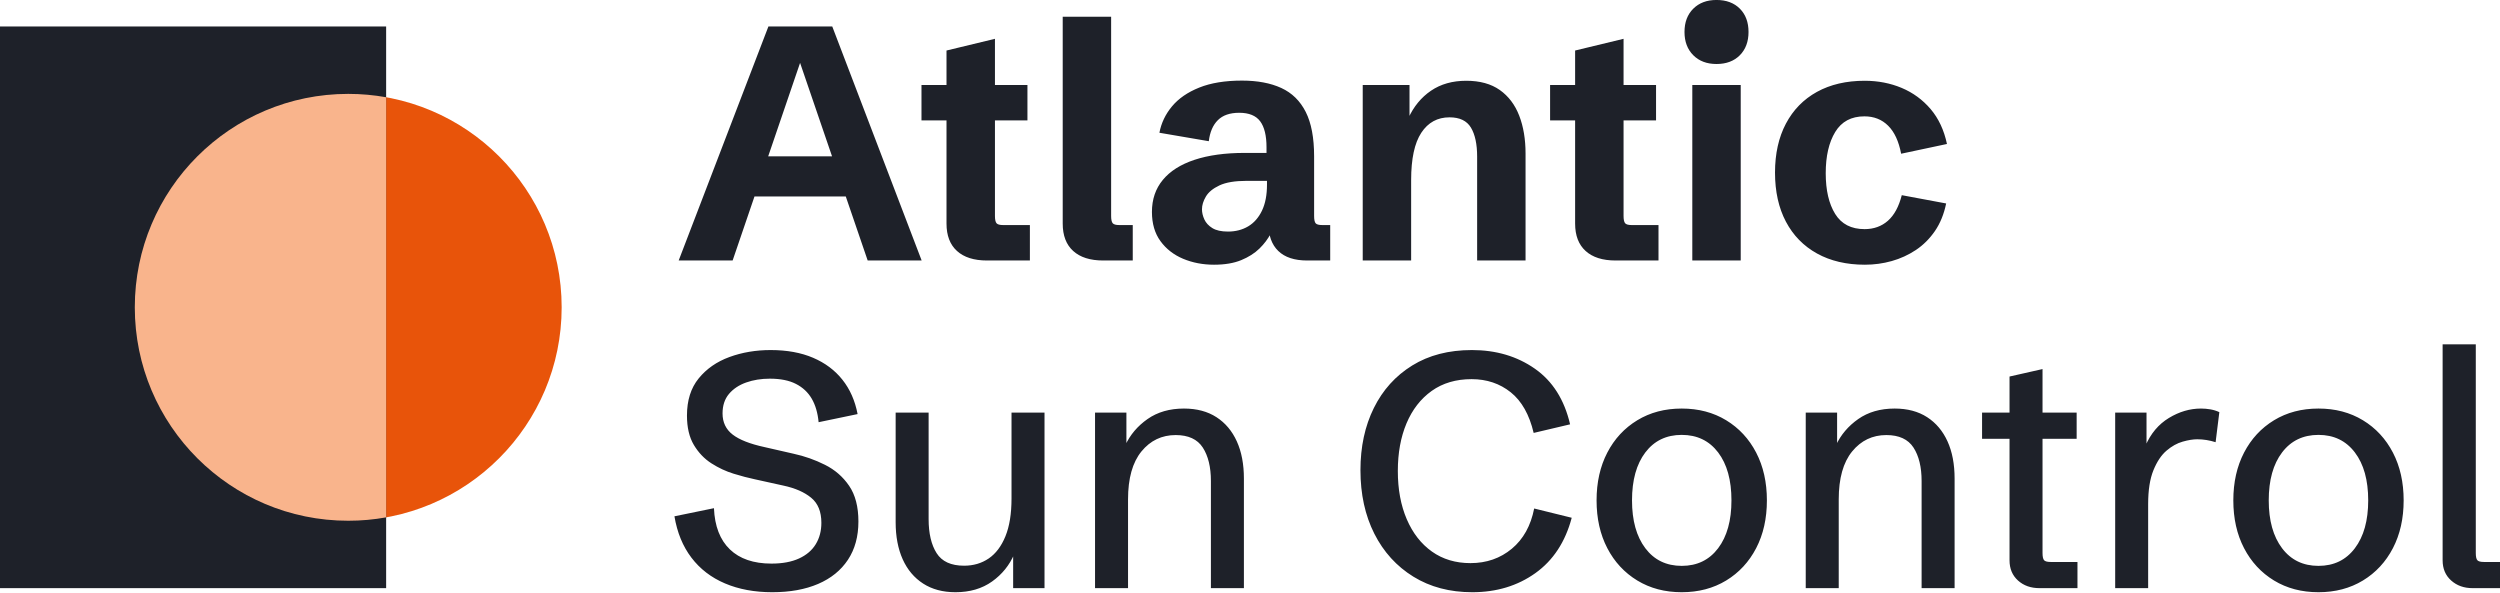
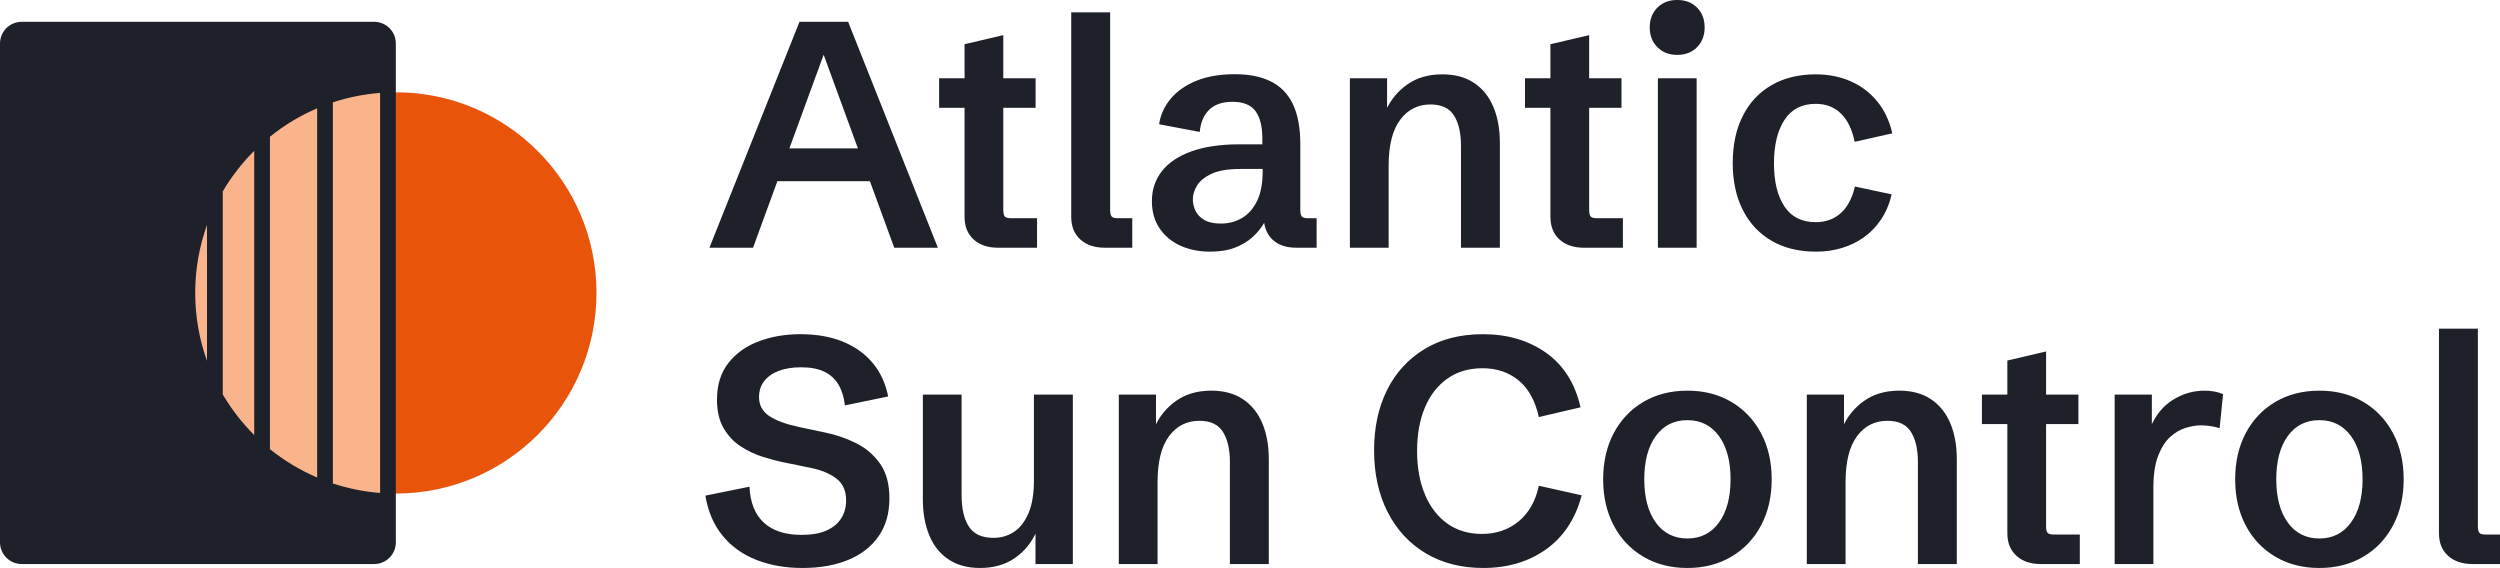
- <svg xmlns="http://www.w3.org/2000/svg" width="890.22" height="210.94" viewBox="0 -9.43 890.22 210.94" role="img" aria-label="Atlantic Sun Control">
-   <path fill="#E8540A" d="M200 100C200 141.97 165.97 176 124 176C82.03 176 48 141.97 48 100C48 58.03 82.03 24 124 24C165.97 24 200 58.03 200 100Z" />
-   <path fill="#1E2129" d="M0 0H137.5V200H0V0Z" />
-   <path fill="#F9B48C" d="M137.5 25.2V174.8C133.12 175.59 128.61 176 124 176C82.03 176 48 141.97 48 100C48 58.03 82.03 24 124 24C128.61 24 133.12 24.41 137.5 25.2Z" />
+ <svg xmlns="http://www.w3.org/2000/svg" width="922.09" height="209.49" viewBox="0 -8.04 922.09 209.49" role="img" aria-label="Atlantic Sun Control">
+   <path fill="#E8540A" d="M220 100C220 140.87 186.87 174 146 174C105.13 174 72 140.87 72 100C72 59.13 105.13 26 146 26C186.87 26 220 59.13 220 100Z" />
+   <path fill="#1E2129" d="M8 0H138C142.42 0 146 3.58 146 8V192C146 196.42 142.42 200 138 200H8C3.58 200 0 196.42 0 192V8C0 3.58 3.58 0 8 0Z" />
+   <path fill="#F9B48C" d="M140.2 173.78C134.16 173.31 128.33 172.11 122.78 170.29V29.71C128.33 27.89 134.16 26.69 140.2 26.22V173.78ZM116.98 168.09C110.68 165.4 104.83 161.87 99.57 157.62V42.38C104.83 38.13 110.68 34.6 116.98 31.91V168.09ZM93.76 152.42C89.29 147.95 85.38 142.92 82.16 137.44V62.56C85.38 57.08 89.29 52.05 93.76 47.58V152.42ZM76.35 74.93V125.07C73.54 117.24 72 108.8 72 100C72 91.2 73.54 82.76 76.35 74.93Z" />
  <g fill="#1E2129">
-     <path transform="translate(241.15 83.33)" d="M0.52 0 32.47 -83.33H55.21L87.04 0H67.82L43.75 -70.37L19.73 0ZM21.41 -22.8V-37.09H65.97V-22.8ZM110.3 0Q103.36 0 99.62 -3.39Q95.89 -6.77 95.89 -13.14V-49.88H86.98V-62.5H95.89V-74.77L113.14 -78.94V-62.5H124.71V-49.88H113.14V-15.86Q113.14 -13.95 113.69 -13.28Q114.24 -12.62 116.03 -12.62H125.58V0ZM151.68 0Q144.73 0 141 -3.39Q137.27 -6.77 137.27 -13.14V-86.81H154.51V-15.86Q154.51 -13.95 155.06 -13.28Q155.61 -12.62 157.41 -12.62H162.21V0ZM191.15 1.5Q185.19 1.5 180.15 -0.61Q175.12 -2.72 172.08 -6.89Q169.04 -11.05 169.04 -17.3Q169.04 -24.02 172.92 -28.7Q176.79 -33.39 184.2 -35.85Q191.61 -38.31 202.08 -38.31H210.88L209.84 -36.75V-40.34Q209.84 -46.53 207.58 -49.57Q205.32 -52.6 200.12 -52.6Q195.14 -52.6 192.51 -49.97Q189.87 -47.34 189.29 -42.48L171.7 -45.49Q172.69 -50.69 176.19 -54.89Q179.69 -59.09 185.88 -61.57Q192.07 -64.06 201.1 -64.06Q209.37 -64.06 215.1 -61.43Q220.83 -58.8 223.81 -52.89Q226.79 -46.99 226.79 -37.09V-15.86Q226.79 -13.89 227.34 -13.25Q227.89 -12.62 229.69 -12.62H232.52V0H224.31Q217.53 0 214.03 -3.39Q210.53 -6.77 210.53 -13.14V-16.09L213.54 -14.93Q212.79 -12.44 211.34 -9.61Q209.9 -6.77 207.32 -4.25Q204.75 -1.74 200.81 -0.12Q196.87 1.5 191.15 1.5ZM196.12 -10.3Q200.17 -10.3 203.3 -12.15Q206.42 -14 208.22 -17.74Q210.01 -21.47 210.01 -27.03V-28.36H202.72Q196.53 -28.36 193.08 -26.74Q189.64 -25.12 188.25 -22.77Q186.86 -20.43 186.86 -18.23Q186.86 -16.49 187.7 -14.64Q188.54 -12.79 190.54 -11.55Q192.53 -10.3 196.12 -10.3ZM244.1 0V-62.5H260.76V-48.09L260.36 -50.69Q263.19 -56.89 268.4 -60.45Q273.61 -64 280.96 -64Q288.25 -64 292.91 -60.71Q297.57 -57.41 299.83 -51.56Q302.08 -45.72 302.08 -38.08V0H284.84V-36.98Q284.84 -43.63 282.64 -47.31Q280.44 -50.98 275 -50.98Q268.58 -50.98 264.96 -45.49Q261.34 -39.99 261.34 -28.65V0ZM334.14 0Q327.2 0 323.47 -3.39Q319.73 -6.77 319.73 -13.14V-49.88H310.82V-62.5H319.73V-74.77L336.98 -78.94V-62.5H348.55V-49.88H336.98V-15.86Q336.98 -13.95 337.53 -13.28Q338.08 -12.62 339.87 -12.62H349.42V0ZM361.46 0V-62.5H378.7V0ZM370.08 -69.97Q364.93 -69.97 361.81 -73.09Q358.68 -76.22 358.68 -81.37Q358.68 -86.57 361.81 -89.67Q364.93 -92.77 370.08 -92.77Q375.29 -92.77 378.39 -89.67Q381.48 -86.57 381.48 -81.37Q381.48 -76.22 378.39 -73.09Q375.29 -69.97 370.08 -69.97ZM422.92 1.5Q413.08 1.5 405.87 -2.49Q398.67 -6.48 394.79 -13.83Q390.91 -21.18 390.91 -31.31Q390.91 -41.38 394.79 -48.73Q398.67 -56.08 405.84 -60.04Q413.02 -64 422.86 -64Q429.92 -64 436 -61.46Q442.07 -58.91 446.33 -53.91Q450.58 -48.9 452.14 -41.49L435.82 -38.02Q434.55 -44.68 431.19 -48Q427.84 -51.33 422.74 -51.33Q415.74 -51.33 412.36 -45.78Q408.97 -40.22 408.97 -31.08Q408.97 -21.99 412.33 -16.58Q415.68 -11.17 422.8 -11.17Q427.72 -11.17 431.11 -14.15Q434.49 -17.13 436.05 -23.26L451.85 -20.31Q450.69 -14.64 447.86 -10.5Q445.02 -6.37 441.06 -3.73Q437.09 -1.1 432.47 0.2Q427.84 1.5 422.92 1.5Z" />
-     <path transform="translate(236.75 200.00)" d="M38.25 1.45Q28.76 1.45 21.41 -1.68Q14.06 -4.8 9.46 -10.85Q4.86 -16.9 3.41 -25.58L17.48 -28.47Q17.88 -18.87 23.15 -13.8Q28.41 -8.74 37.96 -8.74Q43.81 -8.74 47.77 -10.56Q51.74 -12.38 53.73 -15.65Q55.73 -18.92 55.73 -23.26Q55.73 -29.22 52.08 -32.2Q48.44 -35.19 42.19 -36.52L32 -38.77Q28.65 -39.47 24.51 -40.74Q20.37 -42.01 16.58 -44.44Q12.79 -46.87 10.33 -50.98Q7.87 -55.09 7.87 -61.46Q7.87 -69.56 12.04 -74.68Q16.2 -79.8 22.97 -82.29Q29.75 -84.78 37.67 -84.78Q46.35 -84.78 52.78 -82.03Q59.2 -79.28 63.22 -74.22Q67.25 -69.16 68.63 -61.98L54.75 -59.09Q54.28 -64.06 52.29 -67.48Q50.29 -70.89 46.64 -72.74Q43 -74.59 37.38 -74.59Q32.75 -74.59 28.94 -73.23Q25.12 -71.87 22.83 -69.16Q20.54 -66.44 20.54 -62.21Q20.54 -57.47 24.13 -54.69Q27.72 -51.91 35.47 -50.23L45.83 -47.86Q51.68 -46.59 57 -43.92Q62.33 -41.26 65.62 -36.43Q68.92 -31.6 68.92 -23.73Q68.92 -15.74 65.19 -10.1Q61.46 -4.46 54.57 -1.5Q47.69 1.45 38.25 1.45ZM103.47 1.45Q96.76 1.45 91.98 -1.62Q87.21 -4.69 84.69 -10.27Q82.18 -15.86 82.18 -23.5V-62.5H93.92V-24.59Q93.92 -16.96 96.76 -12.47Q99.59 -7.99 106.54 -7.99Q111.52 -7.99 115.31 -10.56Q119.1 -13.14 121.27 -18.46Q123.44 -23.78 123.44 -31.94V-62.5H135.19V0H124.02V-14.7L124.42 -12.15Q121.87 -6.19 116.52 -2.37Q111.17 1.45 103.47 1.45ZM153.18 0V-62.5H164.35V-48.32L163.95 -50.87Q166.55 -56.48 171.87 -60.21Q177.2 -63.95 184.84 -63.95Q191.67 -63.95 196.41 -60.88Q201.16 -57.81 203.67 -52.26Q206.19 -46.7 206.19 -39V0H194.44V-38.14Q194.44 -45.6 191.55 -50.06Q188.66 -54.51 181.89 -54.51Q174.48 -54.51 169.7 -48.67Q164.93 -42.82 164.93 -31.6V0ZM287.5 1.45Q275.52 1.45 266.55 -4.08Q257.58 -9.61 252.63 -19.39Q247.69 -29.17 247.69 -42.01Q247.69 -54.51 252.46 -64.15Q257.23 -73.78 266.12 -79.28Q275 -84.78 287.38 -84.78Q300.29 -84.78 309.78 -78.15Q319.27 -71.53 322.34 -58.33L309.37 -55.27Q307.06 -65.05 301.22 -69.73Q295.37 -74.42 287.27 -74.42Q278.94 -74.42 273.06 -70.23Q267.19 -66.03 264.09 -58.68Q261 -51.33 261 -41.72Q261 -31.94 264.18 -24.54Q267.36 -17.13 273.15 -13.02Q278.94 -8.91 286.86 -8.91Q295.43 -8.91 301.59 -14.03Q307.75 -19.16 309.55 -28.36L322.92 -25.06Q319.5 -12.15 309.98 -5.35Q300.46 1.45 287.5 1.45ZM362.09 1.45Q353.12 1.45 346.27 -2.72Q339.41 -6.89 335.59 -14.24Q331.77 -21.59 331.77 -31.25Q331.77 -40.91 335.59 -48.26Q339.41 -55.61 346.27 -59.78Q353.12 -63.95 362.09 -63.95Q371.06 -63.95 377.92 -59.78Q384.78 -55.61 388.6 -48.26Q392.42 -40.91 392.42 -31.25Q392.42 -21.59 388.6 -14.24Q384.78 -6.89 377.92 -2.72Q371.06 1.45 362.09 1.45ZM362.09 -7.93Q370.31 -7.93 375.06 -14.21Q379.8 -20.49 379.8 -31.25Q379.8 -42.07 375.06 -48.32Q370.31 -54.57 362.09 -54.57Q353.88 -54.57 349.13 -48.32Q344.39 -42.07 344.39 -31.25Q344.39 -20.49 349.13 -14.21Q353.88 -7.93 362.09 -7.93ZM406.25 0V-62.5H417.42V-48.32L417.01 -50.87Q419.62 -56.48 424.94 -60.21Q430.27 -63.95 437.91 -63.95Q444.73 -63.95 449.48 -60.88Q454.22 -57.81 456.74 -52.26Q459.26 -46.7 459.26 -39V0H447.51V-38.14Q447.51 -45.6 444.62 -50.06Q441.72 -54.51 434.95 -54.51Q427.55 -54.51 422.77 -48.67Q418 -42.82 418 -31.6V0ZM489.47 0Q484.84 0 481.83 -2.72Q478.82 -5.44 478.82 -9.9V-53.18H469.04V-62.5H478.82V-75.35L490.57 -78.01V-62.5H502.72V-53.18H490.57V-12.5Q490.57 -10.59 491.12 -9.95Q491.67 -9.32 493.46 -9.32H503.01V0ZM516.44 0V-62.5H527.6V-49.02L527.2 -50.64Q530.03 -57.23 535.56 -60.59Q541.09 -63.95 546.99 -63.95Q548.67 -63.95 550.35 -63.66Q552.03 -63.37 553.53 -62.67L552.2 -51.97Q548.9 -53.01 545.66 -53.01Q543.46 -53.01 540.48 -52.17Q537.5 -51.33 534.72 -48.96Q531.94 -46.59 530.06 -41.98Q528.18 -37.38 528.18 -29.92V0ZM588.83 1.45Q579.86 1.45 573 -2.72Q566.15 -6.89 562.33 -14.24Q558.51 -21.59 558.51 -31.25Q558.51 -40.91 562.33 -48.26Q566.15 -55.61 573 -59.78Q579.86 -63.95 588.83 -63.95Q597.8 -63.95 604.66 -59.78Q611.52 -55.61 615.34 -48.26Q619.16 -40.91 619.16 -31.25Q619.16 -21.59 615.34 -14.24Q611.52 -6.89 604.66 -2.72Q597.8 1.45 588.83 1.45ZM588.83 -7.93Q597.05 -7.93 601.79 -14.21Q606.54 -20.49 606.54 -31.25Q606.54 -42.07 601.79 -48.32Q597.05 -54.57 588.83 -54.57Q580.61 -54.57 575.87 -48.32Q571.12 -42.07 571.12 -31.25Q571.12 -20.49 575.87 -14.21Q580.61 -7.93 588.83 -7.93ZM643.69 0Q639.12 0 636.08 -2.72Q633.04 -5.44 633.04 -9.9V-86.81H644.85V-12.5Q644.85 -10.59 645.4 -9.95Q645.95 -9.32 647.74 -9.32H653.47V0Z" />
+     <path transform="translate(260.91 83.33)" d="M0.75 0 33.97 -83.33H51.91L85.01 0H68.92L42.88 -71.18L16.84 0ZM20.54 -24.54V-36.63H65.1V-24.54ZM107.23 0Q101.56 0 98.21 -3.04Q94.85 -6.08 94.85 -11.4V-51.62H85.47V-62.5H94.85V-75.06L109.14 -78.41V-62.5H121.06V-51.62H109.14V-14.12Q109.14 -12.15 109.69 -11.52Q110.24 -10.88 112.04 -10.88H121.59V0ZM146.64 0Q140.91 0 137.56 -3.04Q134.2 -6.08 134.2 -11.4V-86.81H148.55V-14.12Q148.55 -12.15 149.1 -11.52Q149.65 -10.88 151.45 -10.88H156.71V0ZM185.42 1.45Q179.34 1.45 174.48 -0.75Q169.62 -2.95 166.78 -7.15Q163.95 -11.34 163.95 -17.19Q163.95 -23.5 167.62 -28.21Q171.3 -32.93 178.5 -35.53Q185.71 -38.14 196.35 -38.14H205.73L204.69 -36.75V-40.28Q204.69 -46.99 202.14 -50.41Q199.59 -53.82 193.69 -53.82Q188.08 -53.82 185.07 -50.87Q182.06 -47.92 181.6 -42.71L166.61 -45.54Q167.36 -50.69 170.8 -54.86Q174.25 -59.03 180.21 -61.52Q186.17 -64 194.56 -64Q202.55 -64 207.93 -61.28Q213.31 -58.56 216 -52.86Q218.69 -47.16 218.69 -38.14V-14.12Q218.69 -12.15 219.24 -11.52Q219.79 -10.88 221.59 -10.88H224.71V0H217.25Q211.57 0 208.39 -3.04Q205.21 -6.08 205.21 -11.4V-14.93L207.64 -14.24Q206.83 -11.75 205.27 -9.03Q203.7 -6.31 201.1 -3.94Q198.5 -1.56 194.65 -0.06Q190.8 1.45 185.42 1.45ZM189.35 -8.91Q193.69 -8.91 197.19 -10.97Q200.69 -13.02 202.75 -17.27Q204.8 -21.53 204.8 -28.01V-29.05H196.59Q189.81 -29.05 186 -27.29Q182.18 -25.52 180.61 -22.95Q179.05 -20.37 179.05 -17.82Q179.05 -15.62 180.06 -13.57Q181.08 -11.52 183.33 -10.21Q185.59 -8.91 189.35 -8.91ZM236.98 0V-62.5H250.69V-48.21L250.29 -50.75Q253.01 -56.66 258.28 -60.3Q263.54 -63.95 271.06 -63.95Q278.07 -63.95 282.78 -60.79Q287.5 -57.64 289.9 -51.94Q292.3 -46.24 292.3 -38.6V0H277.95V-37.62Q277.95 -44.68 275.38 -48.76Q272.8 -52.84 266.72 -52.84Q259.72 -52.84 255.5 -47.16Q251.27 -41.49 251.27 -30.21V0ZM323.32 0Q317.65 0 314.29 -3.04Q310.94 -6.08 310.94 -11.4V-51.62H301.56V-62.5H310.94V-75.06L325.23 -78.41V-62.5H337.15V-51.62H325.23V-14.12Q325.23 -12.15 325.78 -11.52Q326.33 -10.88 328.12 -10.88H337.67V0ZM350.58 0V-62.5H364.87V0ZM357.7 -71.12Q353.24 -71.12 350.41 -73.96Q347.57 -76.79 347.57 -81.25Q347.57 -85.76 350.41 -88.57Q353.24 -91.38 357.7 -91.38Q362.21 -91.38 365.02 -88.57Q367.82 -85.76 367.82 -81.25Q367.82 -76.79 365.02 -73.96Q362.21 -71.12 357.7 -71.12ZM408.91 1.45Q399.42 1.45 392.53 -2.55Q385.65 -6.54 381.92 -13.89Q378.18 -21.24 378.18 -31.25Q378.18 -41.32 381.92 -48.67Q385.65 -56.02 392.53 -59.98Q399.42 -63.95 408.85 -63.95Q415.74 -63.95 421.53 -61.46Q427.31 -58.97 431.37 -54.11Q435.42 -49.25 437.04 -42.19L423.15 -39.06Q421.76 -45.95 418.08 -49.51Q414.41 -53.07 408.8 -53.07Q401.16 -53.07 397.28 -47.16Q393.4 -41.26 393.4 -31.13Q393.4 -21.01 397.25 -15.22Q401.1 -9.43 408.8 -9.43Q414.29 -9.43 418 -12.73Q421.7 -16.03 423.26 -22.57L436.81 -19.68Q435.53 -14.35 432.87 -10.39Q430.21 -6.42 426.48 -3.79Q422.74 -1.16 418.29 0.14Q413.83 1.45 408.91 1.45Z" />
+     <path transform="translate(257.16 200.00)" d="M38.83 1.45Q29.4 1.45 21.82 -1.53Q14.24 -4.51 9.35 -10.47Q4.46 -16.44 3.01 -25.23L19.27 -28.53Q19.68 -19.73 24.59 -15.25Q29.51 -10.76 38.43 -10.76Q44.16 -10.76 47.77 -12.41Q51.39 -14.06 53.15 -16.93Q54.92 -19.79 54.92 -23.44Q54.92 -28.76 51.36 -31.51Q47.8 -34.26 41.9 -35.47L32.52 -37.38Q28.7 -38.14 24.33 -39.5Q19.97 -40.86 16.09 -43.37Q12.21 -45.89 9.75 -50.09Q7.29 -54.28 7.29 -60.65Q7.29 -68.75 11.46 -74.1Q15.62 -79.46 22.63 -82.12Q29.63 -84.78 38.08 -84.78Q46.93 -84.78 53.65 -82.06Q60.36 -79.34 64.67 -74.22Q68.98 -69.1 70.43 -61.81L54.46 -58.51Q53.99 -62.91 52.17 -66.06Q50.35 -69.21 46.99 -70.89Q43.63 -72.57 38.25 -72.57Q33.68 -72.57 30.21 -71.3Q26.74 -70.02 24.77 -67.56Q22.8 -65.1 22.8 -61.57Q22.8 -57.12 26.56 -54.6Q30.32 -52.08 37.67 -50.52L47.22 -48.5Q53.18 -47.28 58.59 -44.59Q64 -41.9 67.45 -37.01Q70.89 -32.12 70.89 -24.19Q70.89 -15.97 66.87 -10.21Q62.85 -4.46 55.64 -1.5Q48.44 1.45 38.83 1.45ZM104.34 1.45Q97.4 1.45 92.68 -1.71Q87.96 -4.86 85.59 -10.59Q83.22 -16.32 83.22 -23.9V-62.5H97.51V-25.46Q97.51 -17.88 100.23 -13.77Q102.95 -9.66 109.26 -9.66Q113.43 -9.66 116.78 -11.83Q120.14 -14 122.16 -18.69Q124.19 -23.38 124.19 -30.96V-62.5H138.54V0H124.77V-14.7L125.17 -12.09Q122.51 -5.96 117.22 -2.26Q111.92 1.45 104.34 1.45ZM155.5 0V-62.5H169.21V-48.21L168.81 -50.75Q171.53 -56.66 176.79 -60.3Q182.06 -63.95 189.58 -63.95Q196.59 -63.95 201.3 -60.79Q206.02 -57.64 208.42 -51.94Q210.82 -46.24 210.82 -38.6V0H196.47V-37.62Q196.47 -44.68 193.89 -48.76Q191.32 -52.84 185.24 -52.84Q178.24 -52.84 174.02 -47.16Q169.79 -41.49 169.79 -30.21V0ZM289.93 1.45Q277.72 1.45 268.66 -3.99Q259.61 -9.43 254.63 -19.21Q249.65 -28.99 249.65 -41.96Q249.65 -54.63 254.48 -64.27Q259.32 -73.9 268.34 -79.34Q277.37 -84.78 289.81 -84.78Q303.36 -84.78 313.05 -77.95Q322.74 -71.12 325.81 -57.81L310.42 -54.22Q308.39 -63.31 302.92 -67.77Q297.45 -72.22 289.7 -72.22Q282.06 -72.22 276.65 -68.37Q271.24 -64.53 268.37 -57.67Q265.51 -50.81 265.51 -41.72Q265.51 -32.52 268.43 -25.61Q271.35 -18.69 276.71 -14.9Q282.06 -11.11 289.41 -11.11Q297.4 -11.11 303.01 -15.77Q308.62 -20.43 310.42 -28.88L326.22 -25.35Q322.8 -12.38 313.14 -5.47Q303.47 1.45 289.93 1.45ZM365.22 1.45Q356.02 1.45 348.99 -2.69Q341.96 -6.83 338.05 -14.21Q334.14 -21.59 334.14 -31.25Q334.14 -40.91 338.05 -48.29Q341.96 -55.67 348.99 -59.81Q356.02 -63.95 365.22 -63.95Q374.42 -63.95 381.42 -59.81Q388.43 -55.67 392.36 -48.29Q396.3 -40.91 396.3 -31.25Q396.3 -21.59 392.36 -14.21Q388.43 -6.83 381.39 -2.69Q374.36 1.45 365.22 1.45ZM365.22 -9.43Q372.57 -9.43 376.85 -15.31Q381.13 -21.18 381.13 -31.25Q381.13 -41.38 376.85 -47.22Q372.57 -53.07 365.22 -53.07Q357.81 -53.07 353.56 -47.22Q349.31 -41.38 349.31 -31.25Q349.31 -21.18 353.56 -15.31Q357.81 -9.43 365.22 -9.43ZM409.26 0V-62.5H422.97V-48.21L422.57 -50.75Q425.29 -56.66 430.56 -60.3Q435.82 -63.95 443.34 -63.95Q450.35 -63.95 455.06 -60.79Q459.78 -57.64 462.18 -51.94Q464.58 -46.24 464.58 -38.6V0H450.23V-37.62Q450.23 -44.68 447.66 -48.76Q445.08 -52.84 439 -52.84Q432 -52.84 427.78 -47.16Q423.55 -41.49 423.55 -30.21V0ZM495.6 0Q489.93 0 486.57 -3.04Q483.22 -6.08 483.22 -11.4V-51.62H473.84V-62.5H483.22V-75.06L497.51 -78.41V-62.5H509.43V-51.62H497.51V-14.12Q497.51 -12.15 498.06 -11.52Q498.61 -10.88 500.41 -10.88H509.95V0ZM522.8 0V-62.5H536.52V-48.73L536 -50.46Q538.89 -57.23 544.33 -60.59Q549.77 -63.95 555.9 -63.95Q557.64 -63.95 559.4 -63.66Q561.17 -63.37 562.79 -62.67L561.52 -50.12Q557.99 -51.16 554.63 -51.16Q552.14 -51.16 549.1 -50.26Q546.06 -49.36 543.34 -46.93Q540.62 -44.5 538.86 -39.96Q537.09 -35.42 537.09 -28.18V0ZM598.32 1.45Q589.12 1.45 582.09 -2.69Q575.06 -6.83 571.15 -14.21Q567.25 -21.59 567.25 -31.25Q567.25 -40.91 571.15 -48.29Q575.06 -55.67 582.09 -59.81Q589.12 -63.95 598.32 -63.95Q607.52 -63.95 614.53 -59.81Q621.53 -55.67 625.46 -48.29Q629.4 -40.91 629.4 -31.25Q629.4 -21.59 625.46 -14.21Q621.53 -6.83 614.5 -2.69Q607.47 1.45 598.32 1.45ZM598.32 -9.43Q605.67 -9.43 609.95 -15.31Q614.24 -21.18 614.24 -31.25Q614.24 -41.38 609.95 -47.22Q605.67 -53.07 598.32 -53.07Q590.91 -53.07 586.66 -47.22Q582.41 -41.38 582.41 -31.25Q582.41 -21.18 586.66 -15.31Q590.91 -9.43 598.32 -9.43ZM654.86 0Q649.13 0 645.78 -3.04Q642.42 -6.08 642.42 -11.4V-86.81H656.77V-14.12Q656.77 -12.15 657.32 -11.52Q657.87 -10.88 659.66 -10.88H664.93V0Z" />
  </g>
</svg>
